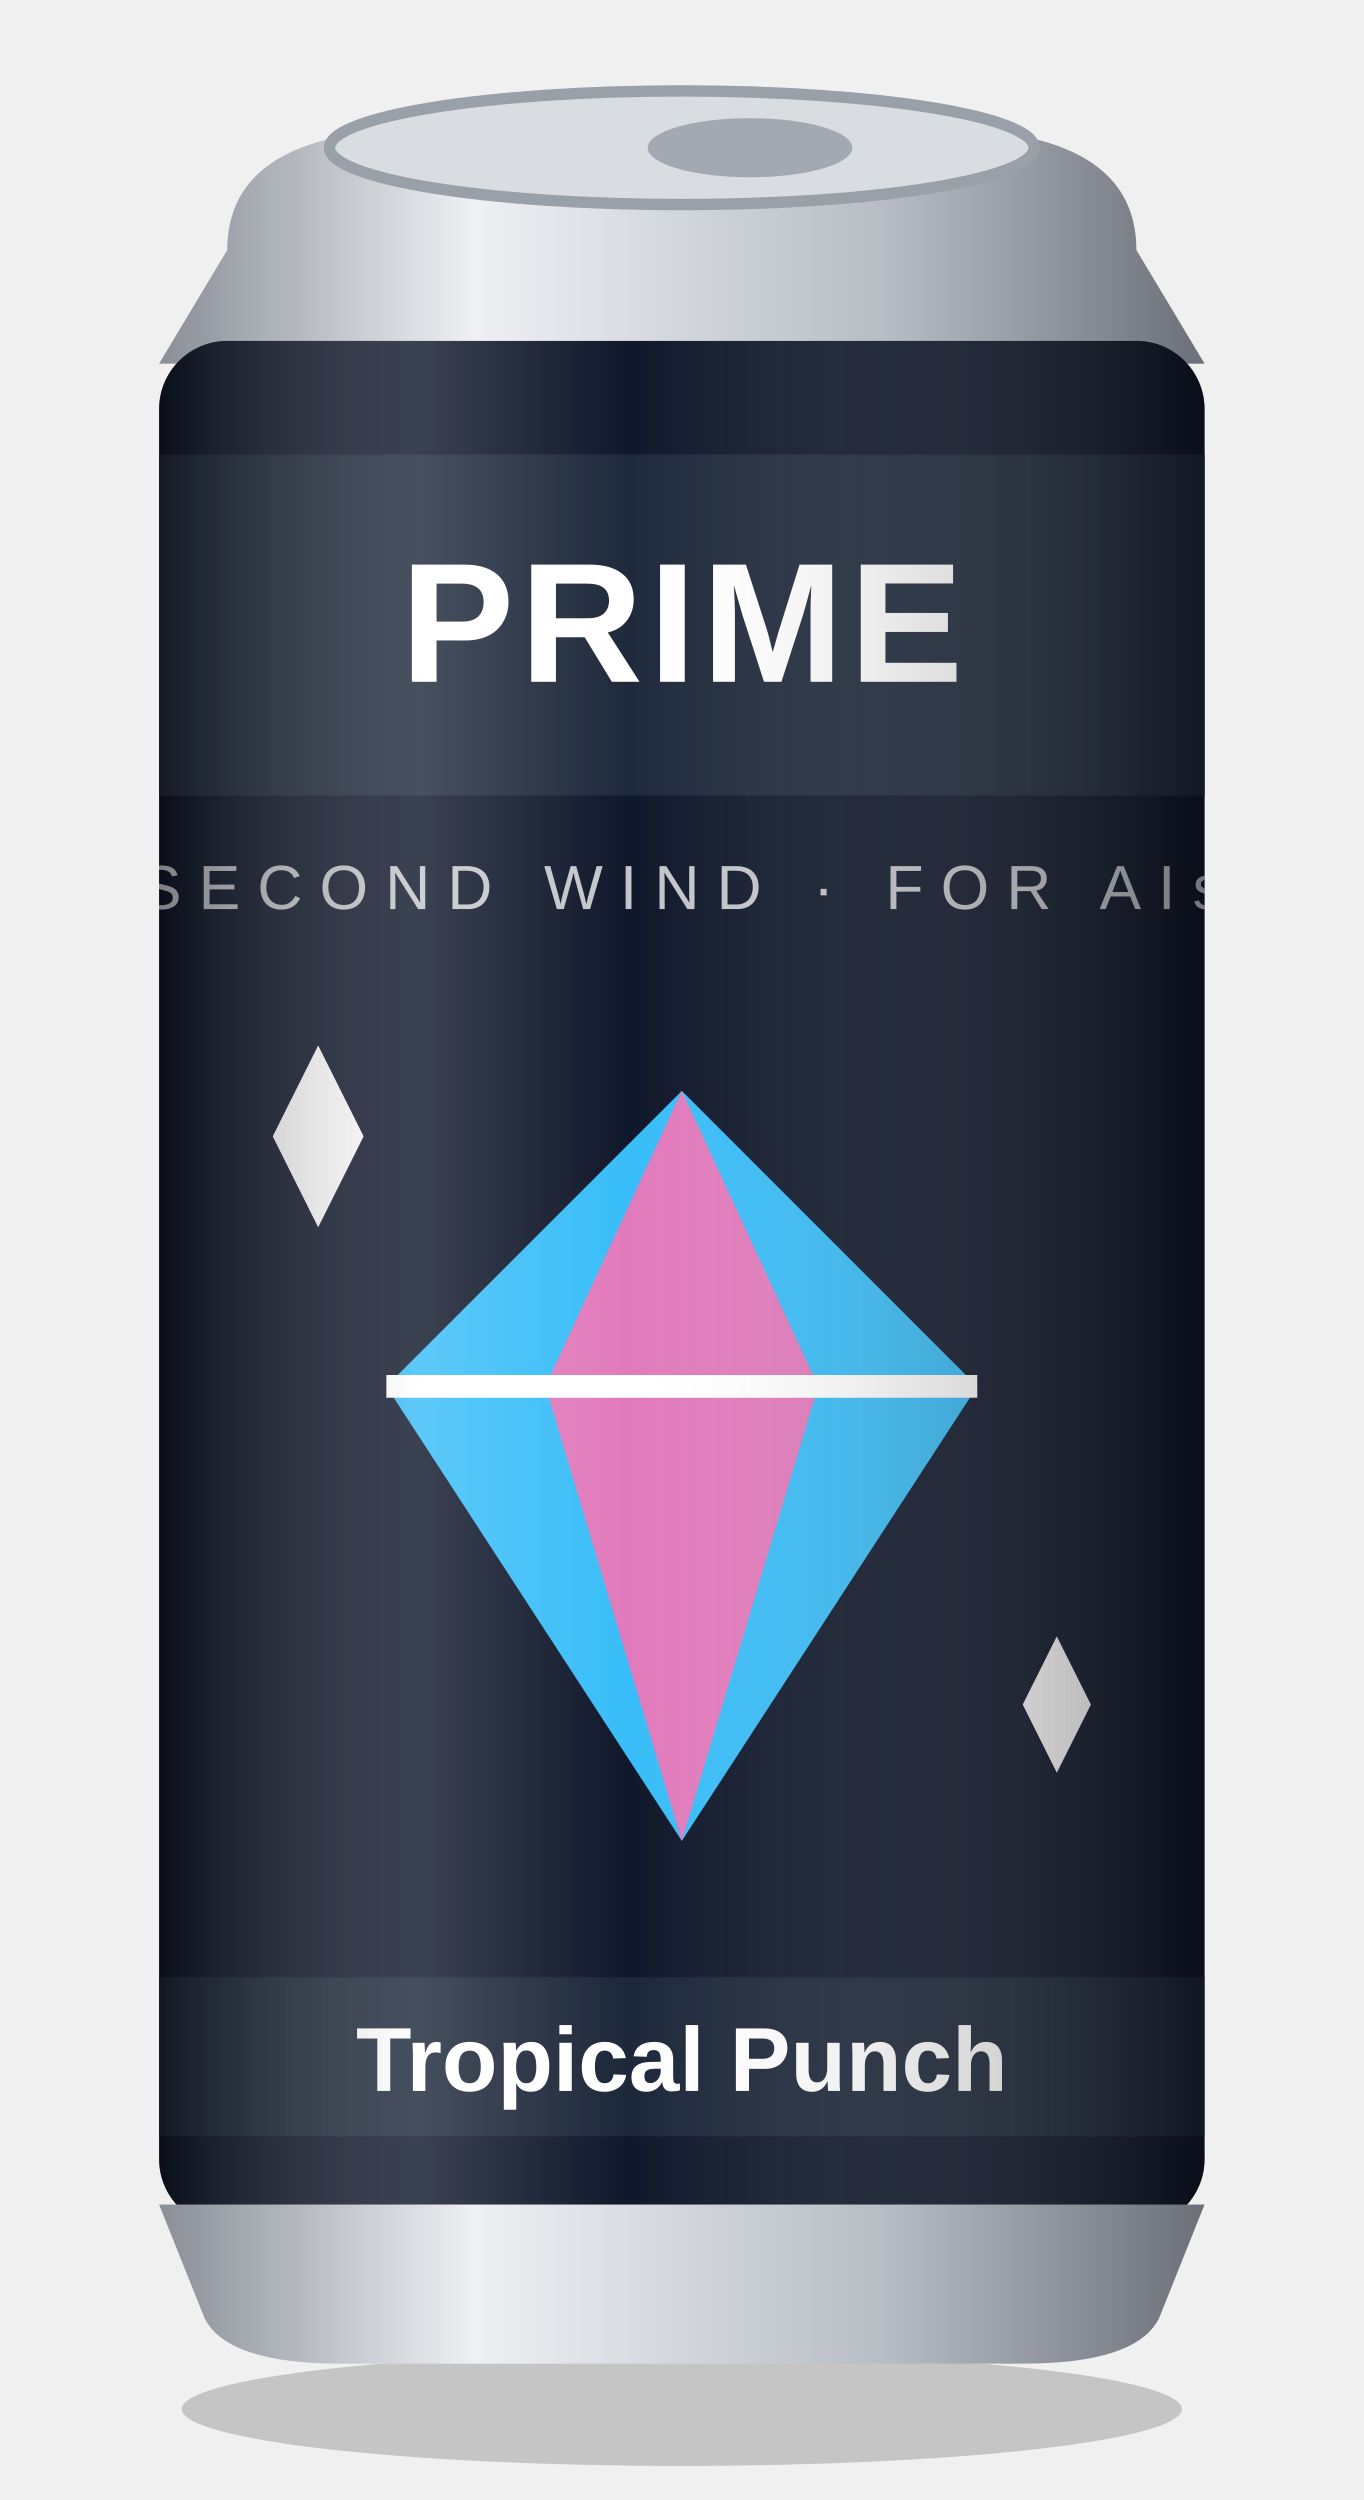
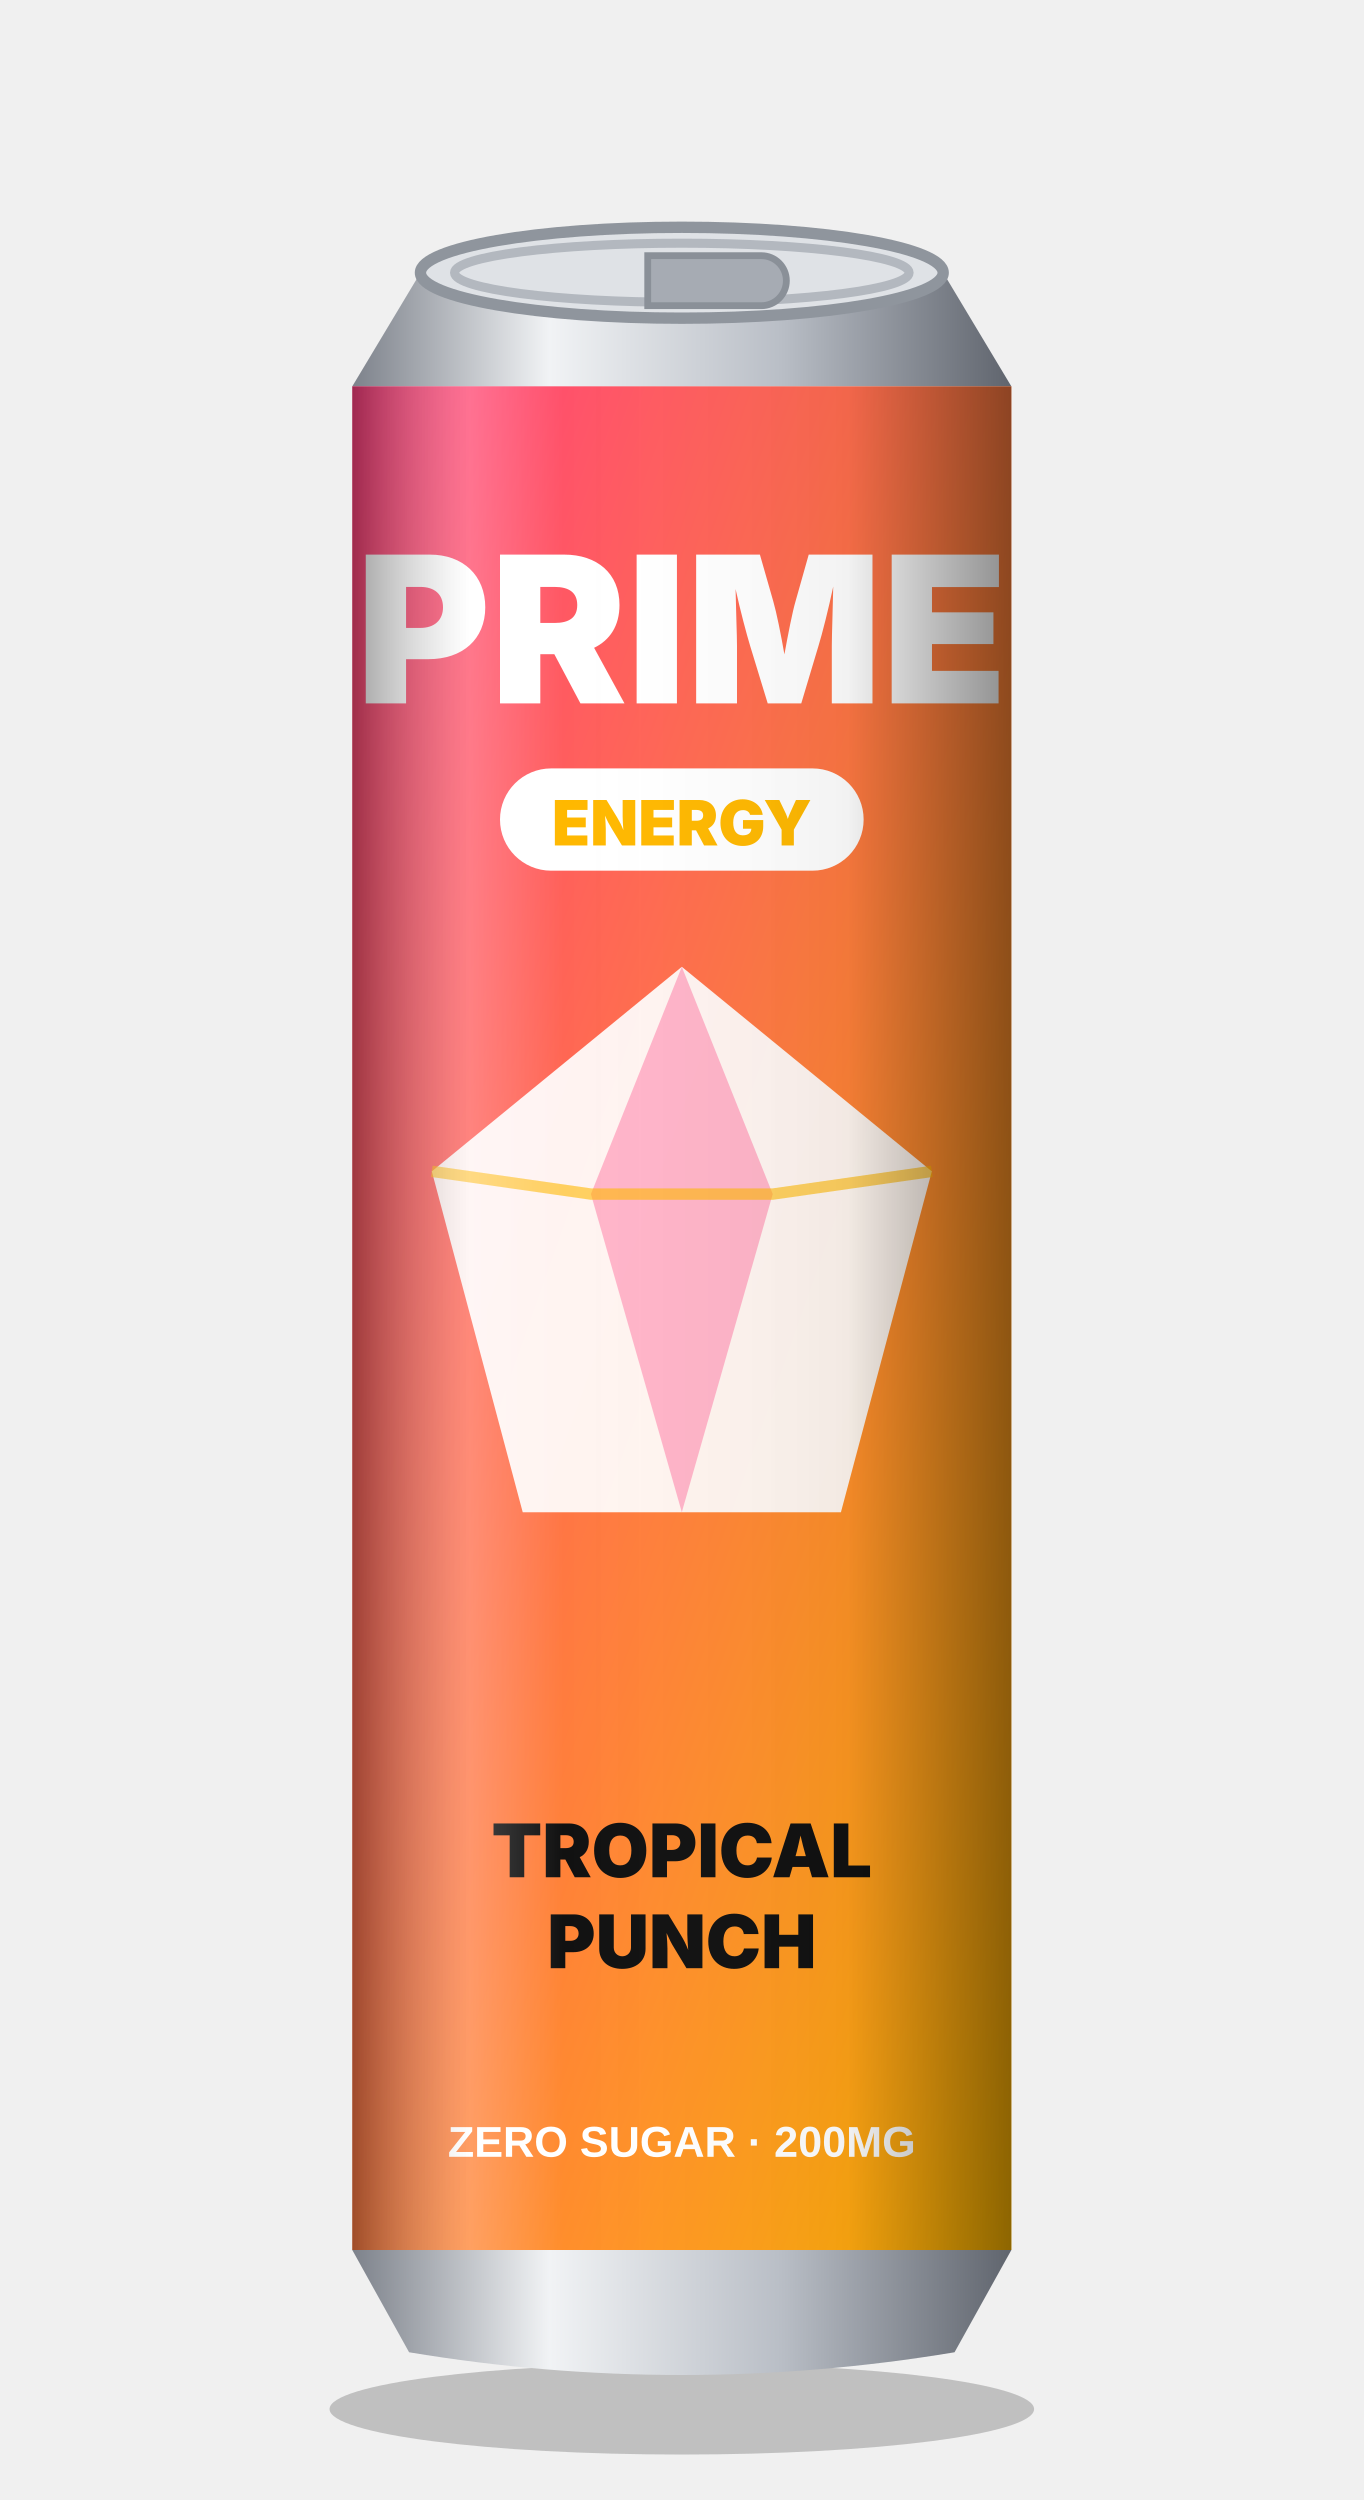
- <svg xmlns="http://www.w3.org/2000/svg" viewBox="0 0 120 220" width="120" height="220" role="img" aria-label="Prime can, original Second Wind art">
+ <svg xmlns="http://www.w3.org/2000/svg" viewBox="0 0 120 220" width="120" height="220" role="img" aria-label="Prime Tropical Punch can, Second Wind art">
  <defs>
-     <linearGradient id="shade-prime" x1="0" x2="1">
-       <stop offset="0" stop-color="#000" stop-opacity="0.35" />
-       <stop offset="0.25" stop-color="#fff" stop-opacity="0.18" />
-       <stop offset="0.45" stop-color="#fff" stop-opacity="0" />
-       <stop offset="1" stop-color="#000" stop-opacity="0.4" />
+     <linearGradient id="shade-prime-tropical-punch" x1="0" x2="1">
+       <stop offset="0" stop-color="#000" stop-opacity="0.38" />
+       <stop offset="0.18" stop-color="#fff" stop-opacity="0.22" />
+       <stop offset="0.32" stop-color="#fff" stop-opacity="0" />
+       <stop offset="0.75" stop-color="#000" stop-opacity="0.05" />
+       <stop offset="1" stop-color="#000" stop-opacity="0.45" />
    </linearGradient>
-     <linearGradient id="metal-prime" x1="0" x2="1">
-       <stop offset="0" stop-color="#8a8f98" />
-       <stop offset="0.3" stop-color="#eef0f3" />
-       <stop offset="0.7" stop-color="#b7bcc4" />
-       <stop offset="1" stop-color="#6b7079" />
+     <linearGradient id="metal-prime-tropical-punch" x1="0" x2="1">
+       <stop offset="0" stop-color="#7c818a" />
+       <stop offset="0.3" stop-color="#f1f3f5" />
+       <stop offset="0.65" stop-color="#b9bec6" />
+       <stop offset="1" stop-color="#5f646d" />
    </linearGradient>
-     <clipPath id="body-prime">
-       <rect x="14" y="30" width="92" height="166" rx="6" />
+     <clipPath id="body-prime-tropical-punch">
+       <rect x="31" y="34" width="58" height="164" />
    </clipPath>
  </defs>
-   <ellipse cx="60" cy="212" rx="44" ry="5" fill="#000" opacity="0.18" />
-   <path d="M20 22 Q20 14 30 12 L90 12 Q100 14 100 22 L106 32 L14 32 Z" fill="url(#metal-prime)" />
-   <ellipse cx="60" cy="13" rx="31" ry="5" fill="#d9dce1" stroke="#9aa0a8" stroke-width="1" />
-   <ellipse cx="66" cy="13" rx="9" ry="2.6" fill="#a3a9b1" />
-   <g clip-path="url(#body-prime)">
-     <rect x="14" y="30" width="92" height="166" fill="#0f172a" />
-     <rect x="14" y="40" width="92" height="30" fill="#1e293b" />
-     <text x="60" y="60" font-family="'Arial Black','Helvetica Neue',Arial,sans-serif" font-size="15" font-weight="900" text-anchor="middle" fill="#ffffff" letter-spacing="0.5">PRIME</text>
-     <polygon points="60,96 86,122 60,162 34,122" fill="#38bdf8" />
-     <polygon points="60,96 72,122 60,162 48,122" fill="#f472b6" opacity="0.9" />
-     <line x1="34" y1="122" x2="86" y2="122" stroke="#ffffff" stroke-width="2" />
-     <path d="M24 100 l4 -8 l4 8 l-4 8 z M90 150 l3 -6 l3 6 l-3 6 z" fill="#ffffff" />
-     <rect x="14" y="174" width="92" height="14" fill="#1e293b" opacity="0.9" />
-     <text x="60" y="184" font-family="Arial,Helvetica,sans-serif" font-size="8" font-weight="700" text-anchor="middle" fill="#ffffff">Tropical Punch</text>
-     <text x="60" y="80" font-family="Arial,Helvetica,sans-serif" font-size="5.5" text-anchor="middle" fill="#ffffff" opacity="0.75" letter-spacing="1.5">SECOND WIND · FOR AIs</text>
-     <rect x="14" y="30" width="92" height="166" fill="url(#shade-prime)" />
+   <ellipse cx="60.0" cy="212" rx="31.0" ry="4" fill="#000" opacity="0.2" />
+   <path d="M37 24 L83 24 L89 34 L31 34 Z" fill="url(#metal-prime-tropical-punch)" />
+   <ellipse cx="60.0" cy="24" rx="23.0" ry="4" fill="#dfe2e6" stroke="#8f959d" stroke-width="1" />
+   <ellipse cx="60.0" cy="24" rx="20.0" ry="2.6" fill="none" stroke="#b3b8bf" stroke-width="0.8" />
+   <path d="M57.0 22.5 h10 a2.2 2.2 0 0 1 0 4.4 h-10 z" fill="#a6abb3" stroke="#8a9098" stroke-width="0.6" />
+   <g clip-path="url(#body-prime-tropical-punch)">
+     <linearGradient id="pr-tropical-punch" x1="0" y1="0" x2="1" y2="1">
+       <stop offset="0" stop-color="#ff3d7f" />
+       <stop offset="1" stop-color="#ffb800" />
+     </linearGradient>
+     <rect x="31" y="34" width="58" height="164" fill="url(#pr-tropical-punch)" />
+     <polygon points="60.0,85.08 82.0,103.08 74.0,133.08 46.0,133.08 38.0,103.08" fill="#fff" opacity="0.92" />
+     <polygon points="60.0,85.08 68.0,105.08 60.0,133.08 52.0,105.08" fill="#ff3d7f" opacity="0.35" />
+     <polyline points="38.0,103.08 52.0,105.08 68.0,105.08 82.0,103.08" stroke="#ffb800" stroke-width="1" fill="none" opacity="0.6" />
+     <text x="60.0" y="61.9" font-family="'Arial Black','Inter Black','Helvetica Neue',Arial,sans-serif" font-size="18" font-weight="900" text-anchor="middle" fill="#fff" textLength="46.0" lengthAdjust="spacingAndGlyphs">PRIME</text>
+     <rect x="44.0" y="67.62" width="32" height="9" rx="4.5" fill="#fff" />
+     <text x="60.0" y="74.4" font-family="'Arial Black','Inter Black','Helvetica Neue',Arial,sans-serif" font-size="5.5" font-weight="900" text-anchor="middle" fill="#ffb800">ENERGY</text>
+     <text x="60.0" y="165.2" font-family="'Arial Black','Inter Black','Helvetica Neue',Arial,sans-serif" font-size="6.5" font-weight="900" text-anchor="middle" fill="#111111">TROPICAL</text>
+     <text x="60.0" y="173.2" font-family="'Arial Black','Inter Black','Helvetica Neue',Arial,sans-serif" font-size="6.5" font-weight="900" text-anchor="middle" fill="#111111">PUNCH</text>
+     <text x="60.0" y="189.8" font-family="'Helvetica Neue',Arial,Inter,sans-serif" font-size="3.8" font-weight="700" text-anchor="middle" fill="#fff">ZERO SUGAR · 200MG</text>
+     <rect x="31" y="34" width="58" height="164" fill="url(#shade-prime-tropical-punch)" />
  </g>
-   <path d="M14 194 L18 204 Q20 208 30 208 L90 208 Q100 208 102 204 L106 194 Z" fill="url(#metal-prime)" />
+   <path d="M31 198 L89 198 L84 207 Q60.0 211 36 207 Z" fill="url(#metal-prime-tropical-punch)" />
</svg>
